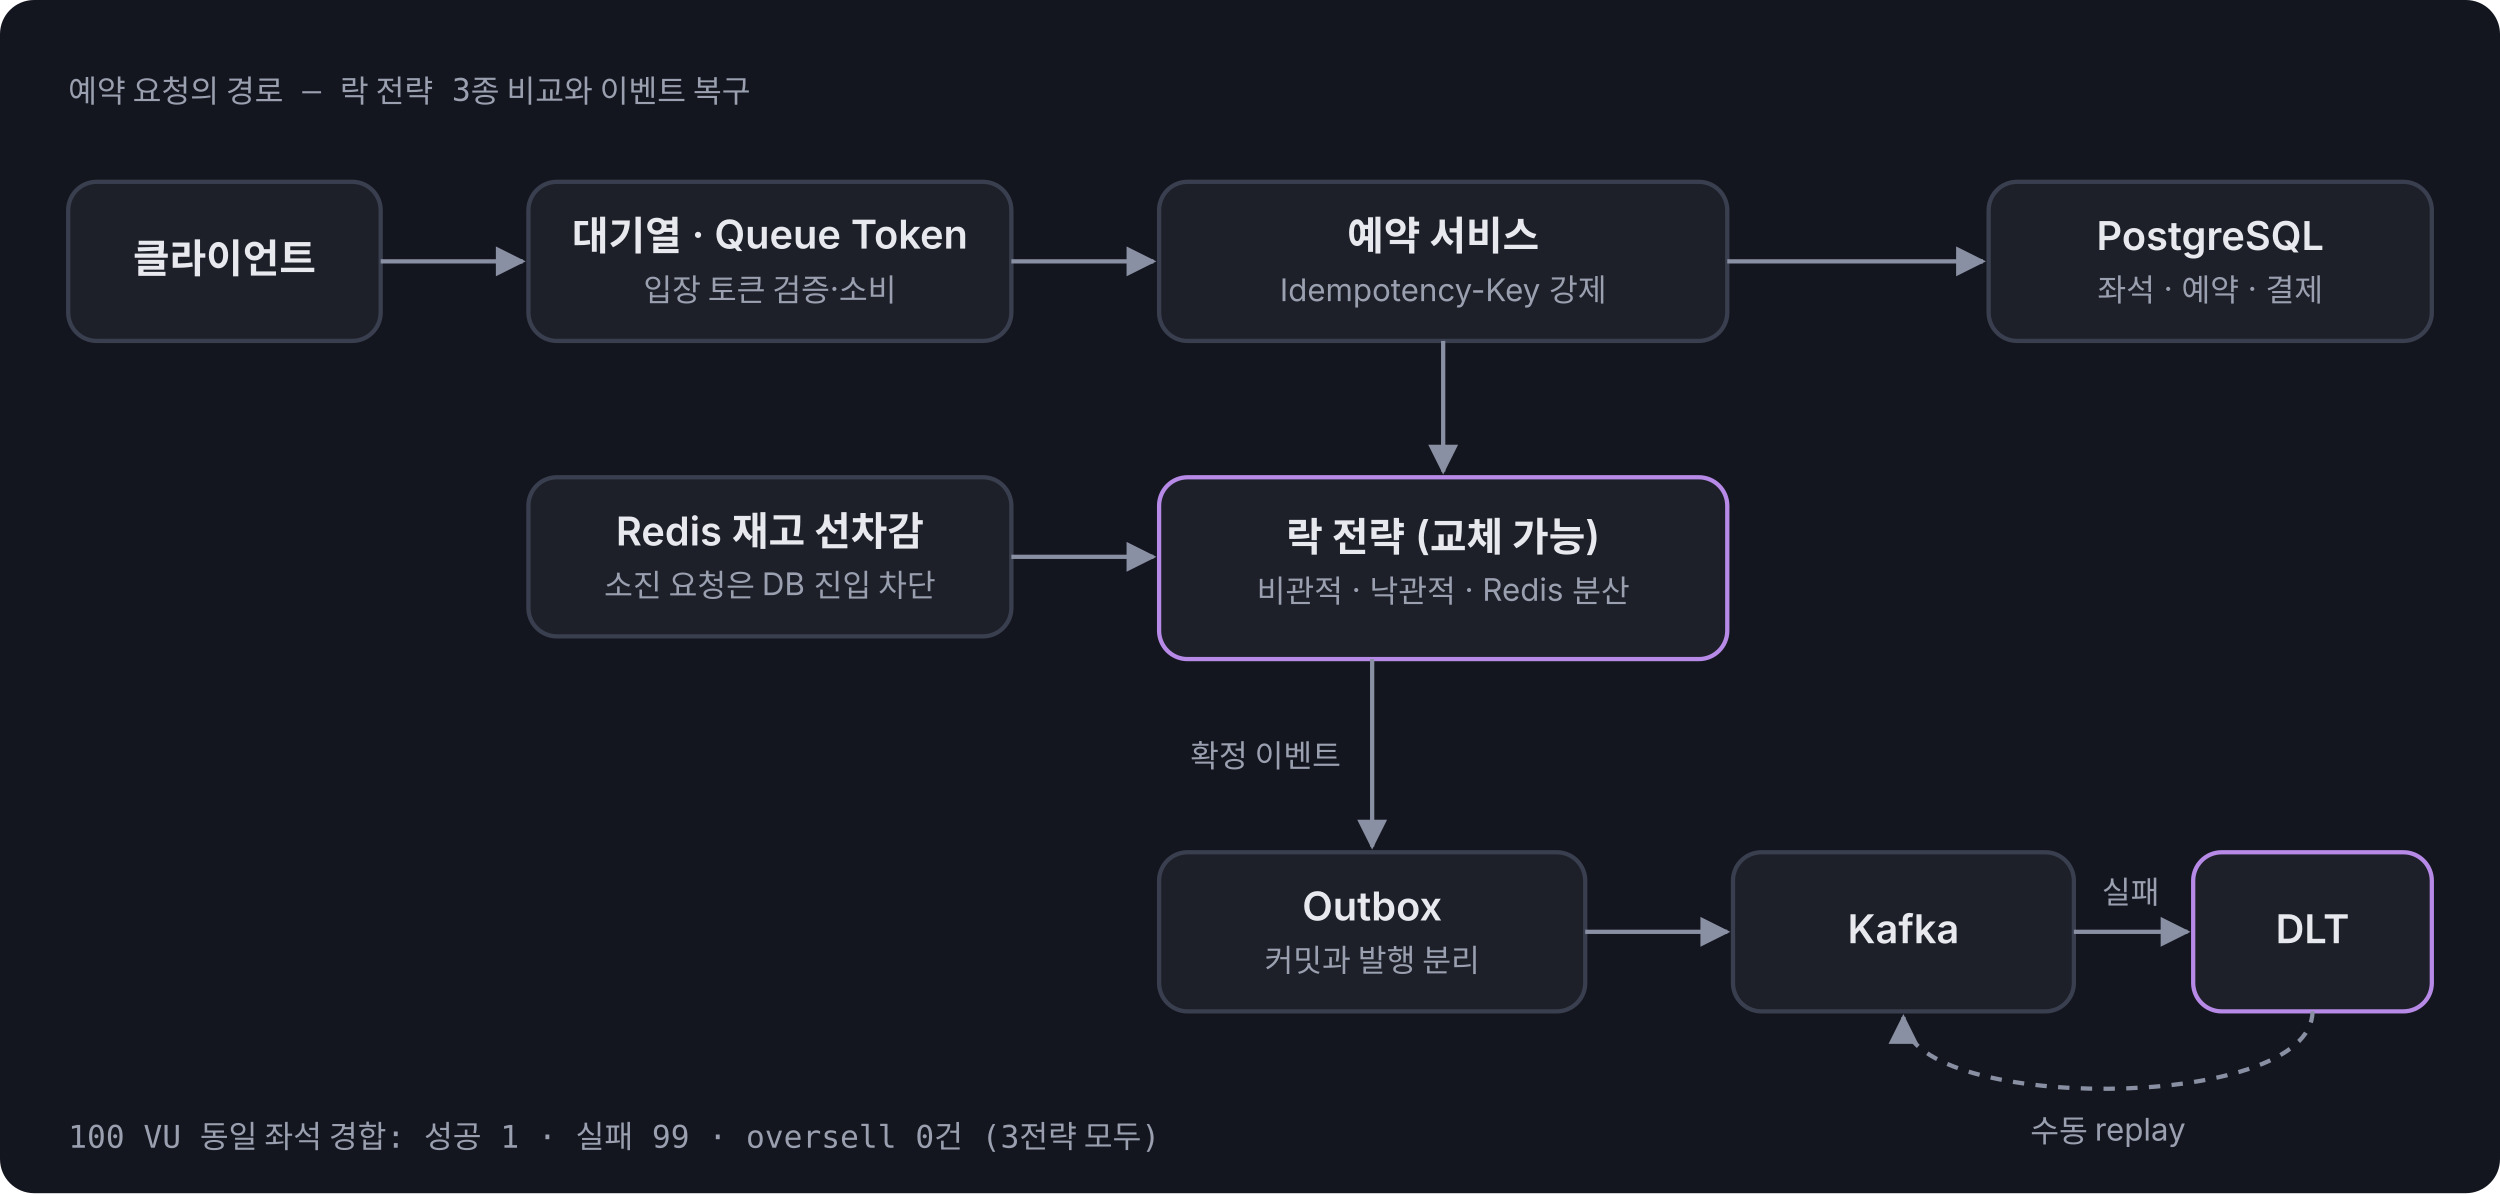
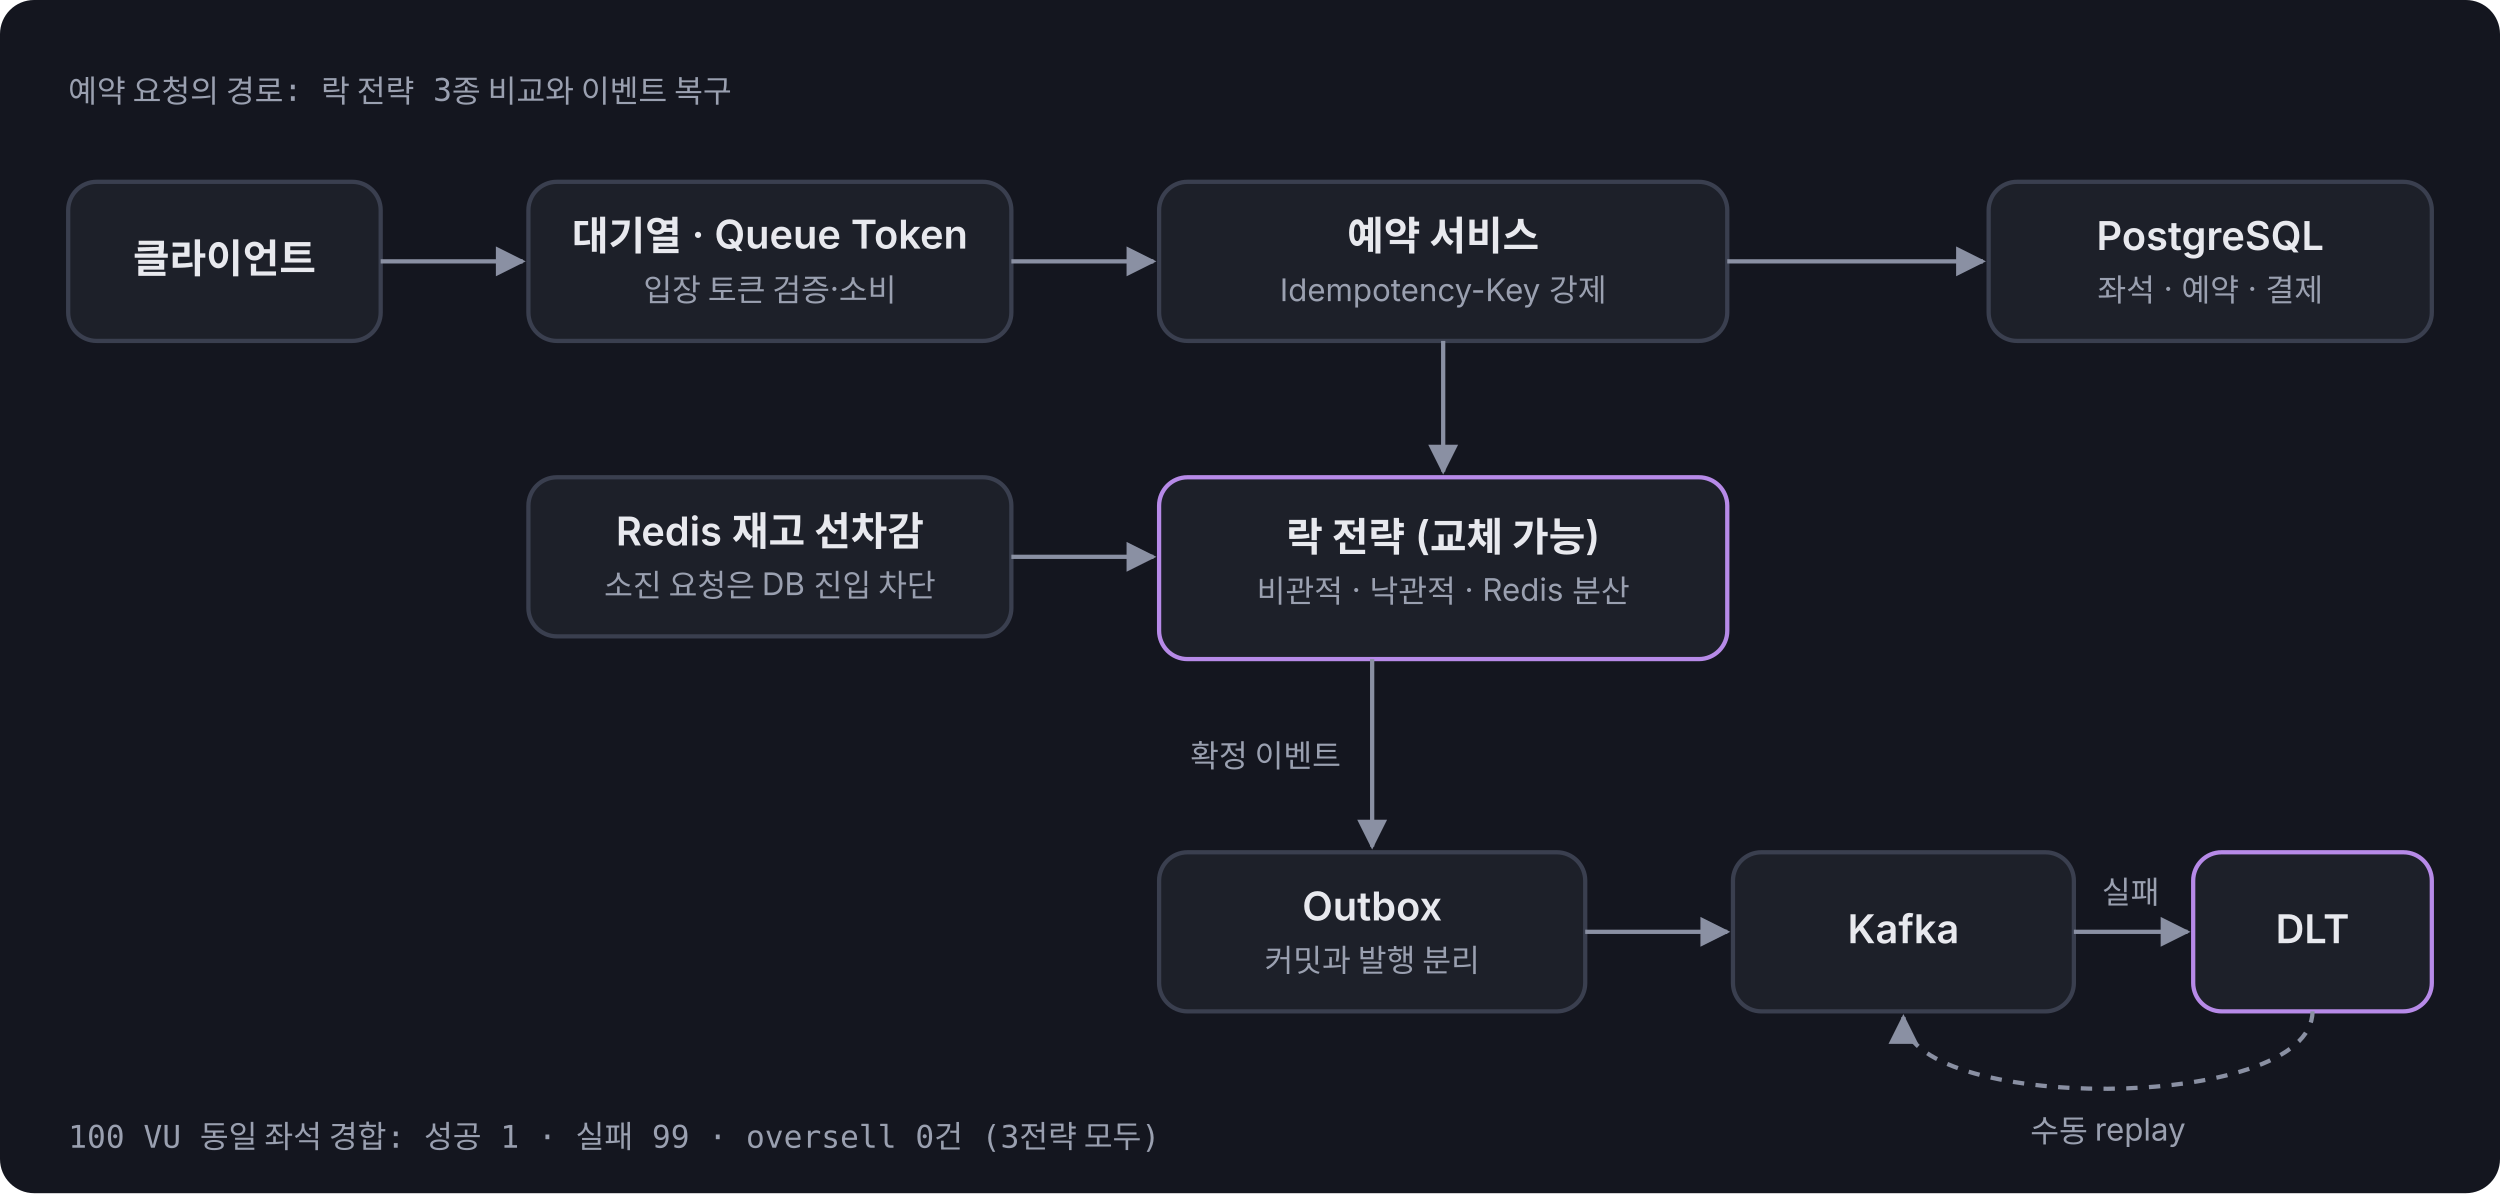
<svg xmlns="http://www.w3.org/2000/svg" viewBox="0 0 880 420" style="max-width:100%" role="img" aria-label="예약 요청 처리 구조: 대기열, 락 전략, Outbox, Kafka DLT">
  <rect width="880" height="420" rx="12" fill="#14161f" />
  <defs>
    <marker id="a" viewBox="0 0 10 10" refX="9" refY="5" markerWidth="7" markerHeight="7" orient="auto-start-reverse">
      <path d="M0 0 L10 5 L0 10 z" fill="#8a90a3" />
    </marker>
  </defs>
  <style>
    .box{fill:#1d2029;stroke:#3a3f4f;stroke-width:1.5;rx:10}
    .t{fill:#e8e9ee;font:600 14px 'Pretendard',-apple-system,sans-serif}
    .s{fill:#9aa0b0;font:11px 'Pretendard',-apple-system,sans-serif}
    .m{fill:#9aa0b0;font:11px ui-monospace,Menlo,monospace}
    .ln{stroke:#8a90a3;stroke-width:1.5;fill:none}
  </style>
-   <text x="24" y="36" class="m">예약 요청의 경로 — 락 전략 3종 비교와 이벤트 복구</text>
+   <text x="24" y="36" class="m">예약 요청의 경로: 락 전략 3종 비교와 이벤트 복구</text>
  <rect x="24" y="64" width="110" height="56" rx="10" class="box" />
  <text x="79" y="96" text-anchor="middle" class="t">클라이언트</text>
  <rect x="186" y="64" width="170" height="56" rx="10" class="box" />
  <text x="271" y="88" text-anchor="middle" class="t">대기열 · Queue Token</text>
  <text x="271" y="106" text-anchor="middle" class="s">입장 토큰 검증·소비</text>
  <rect x="408" y="64" width="200" height="56" rx="10" class="box" />
  <text x="508" y="88" text-anchor="middle" class="t">예약 서비스</text>
  <text x="508" y="106" text-anchor="middle" class="s">Idempotency-Key 강제</text>
  <rect x="700" y="64" width="156" height="56" rx="10" class="box" />
  <text x="778" y="88" text-anchor="middle" class="t">PostgreSQL</text>
  <text x="778" y="106" text-anchor="middle" class="s">좌석 · 예약 · 결제</text>
  <line x1="134" y1="92" x2="184" y2="92" class="ln" marker-end="url(#a)" />
  <line x1="356" y1="92" x2="406" y2="92" class="ln" marker-end="url(#a)" />
  <line x1="608" y1="92" x2="698" y2="92" class="ln" marker-end="url(#a)" />
  <rect x="186" y="168" width="170" height="56" rx="10" class="box" />
  <text x="271" y="192" text-anchor="middle" class="t">Redis 재고 선차감</text>
  <text x="271" y="210" text-anchor="middle" class="s">소진 요청은 DB 진입 차단</text>
  <rect x="408" y="168" width="200" height="64" rx="10" fill="#1d2029" stroke="#b78ae8" stroke-width="1.5" />
  <text x="508" y="194" text-anchor="middle" class="t">락 전략 (교체 가능)</text>
  <text x="508" y="212" text-anchor="middle" class="s">비관적 · 낙관적 · Redis 분산</text>
  <line x1="508" y1="120" x2="508" y2="166" class="ln" marker-end="url(#a)" />
  <line x1="356" y1="196" x2="406" y2="196" class="ln" marker-end="url(#a)" />
  <rect x="408" y="300" width="150" height="56" rx="10" class="box" />
  <text x="483" y="324" text-anchor="middle" class="t">Outbox</text>
  <text x="483" y="342" text-anchor="middle" class="s">커밋과 발행 분리</text>
  <rect x="610" y="300" width="120" height="56" rx="10" class="box" />
  <text x="670" y="332" text-anchor="middle" class="t">Kafka</text>
  <rect x="772" y="300" width="84" height="56" rx="10" fill="#1d2029" stroke="#b78ae8" stroke-width="1.5" />
  <text x="814" y="332" text-anchor="middle" class="t">DLT</text>
  <line x1="483" y1="232" x2="483" y2="298" class="ln" marker-end="url(#a)" />
  <text x="472" y="270" text-anchor="end" class="s">확정 이벤트</text>
  <line x1="558" y1="328" x2="608" y2="328" class="ln" marker-end="url(#a)" />
  <line x1="730" y1="328" x2="770" y2="328" class="ln" marker-end="url(#a)" />
  <text x="750" y="318" text-anchor="middle" class="s">실패</text>
  <path d="M 814 356 C 814 392 670 392 670 358" class="ln" stroke-dasharray="4 4" marker-end="url(#a)" />
  <text x="742" y="402" text-anchor="middle" class="s">수동 replay</text>
  <text x="24" y="404" class="m">100 VU 동일 좌석 경합: 성공 1 · 실패 99 · oversell 0건 (3전략 모두)</text>
</svg>
